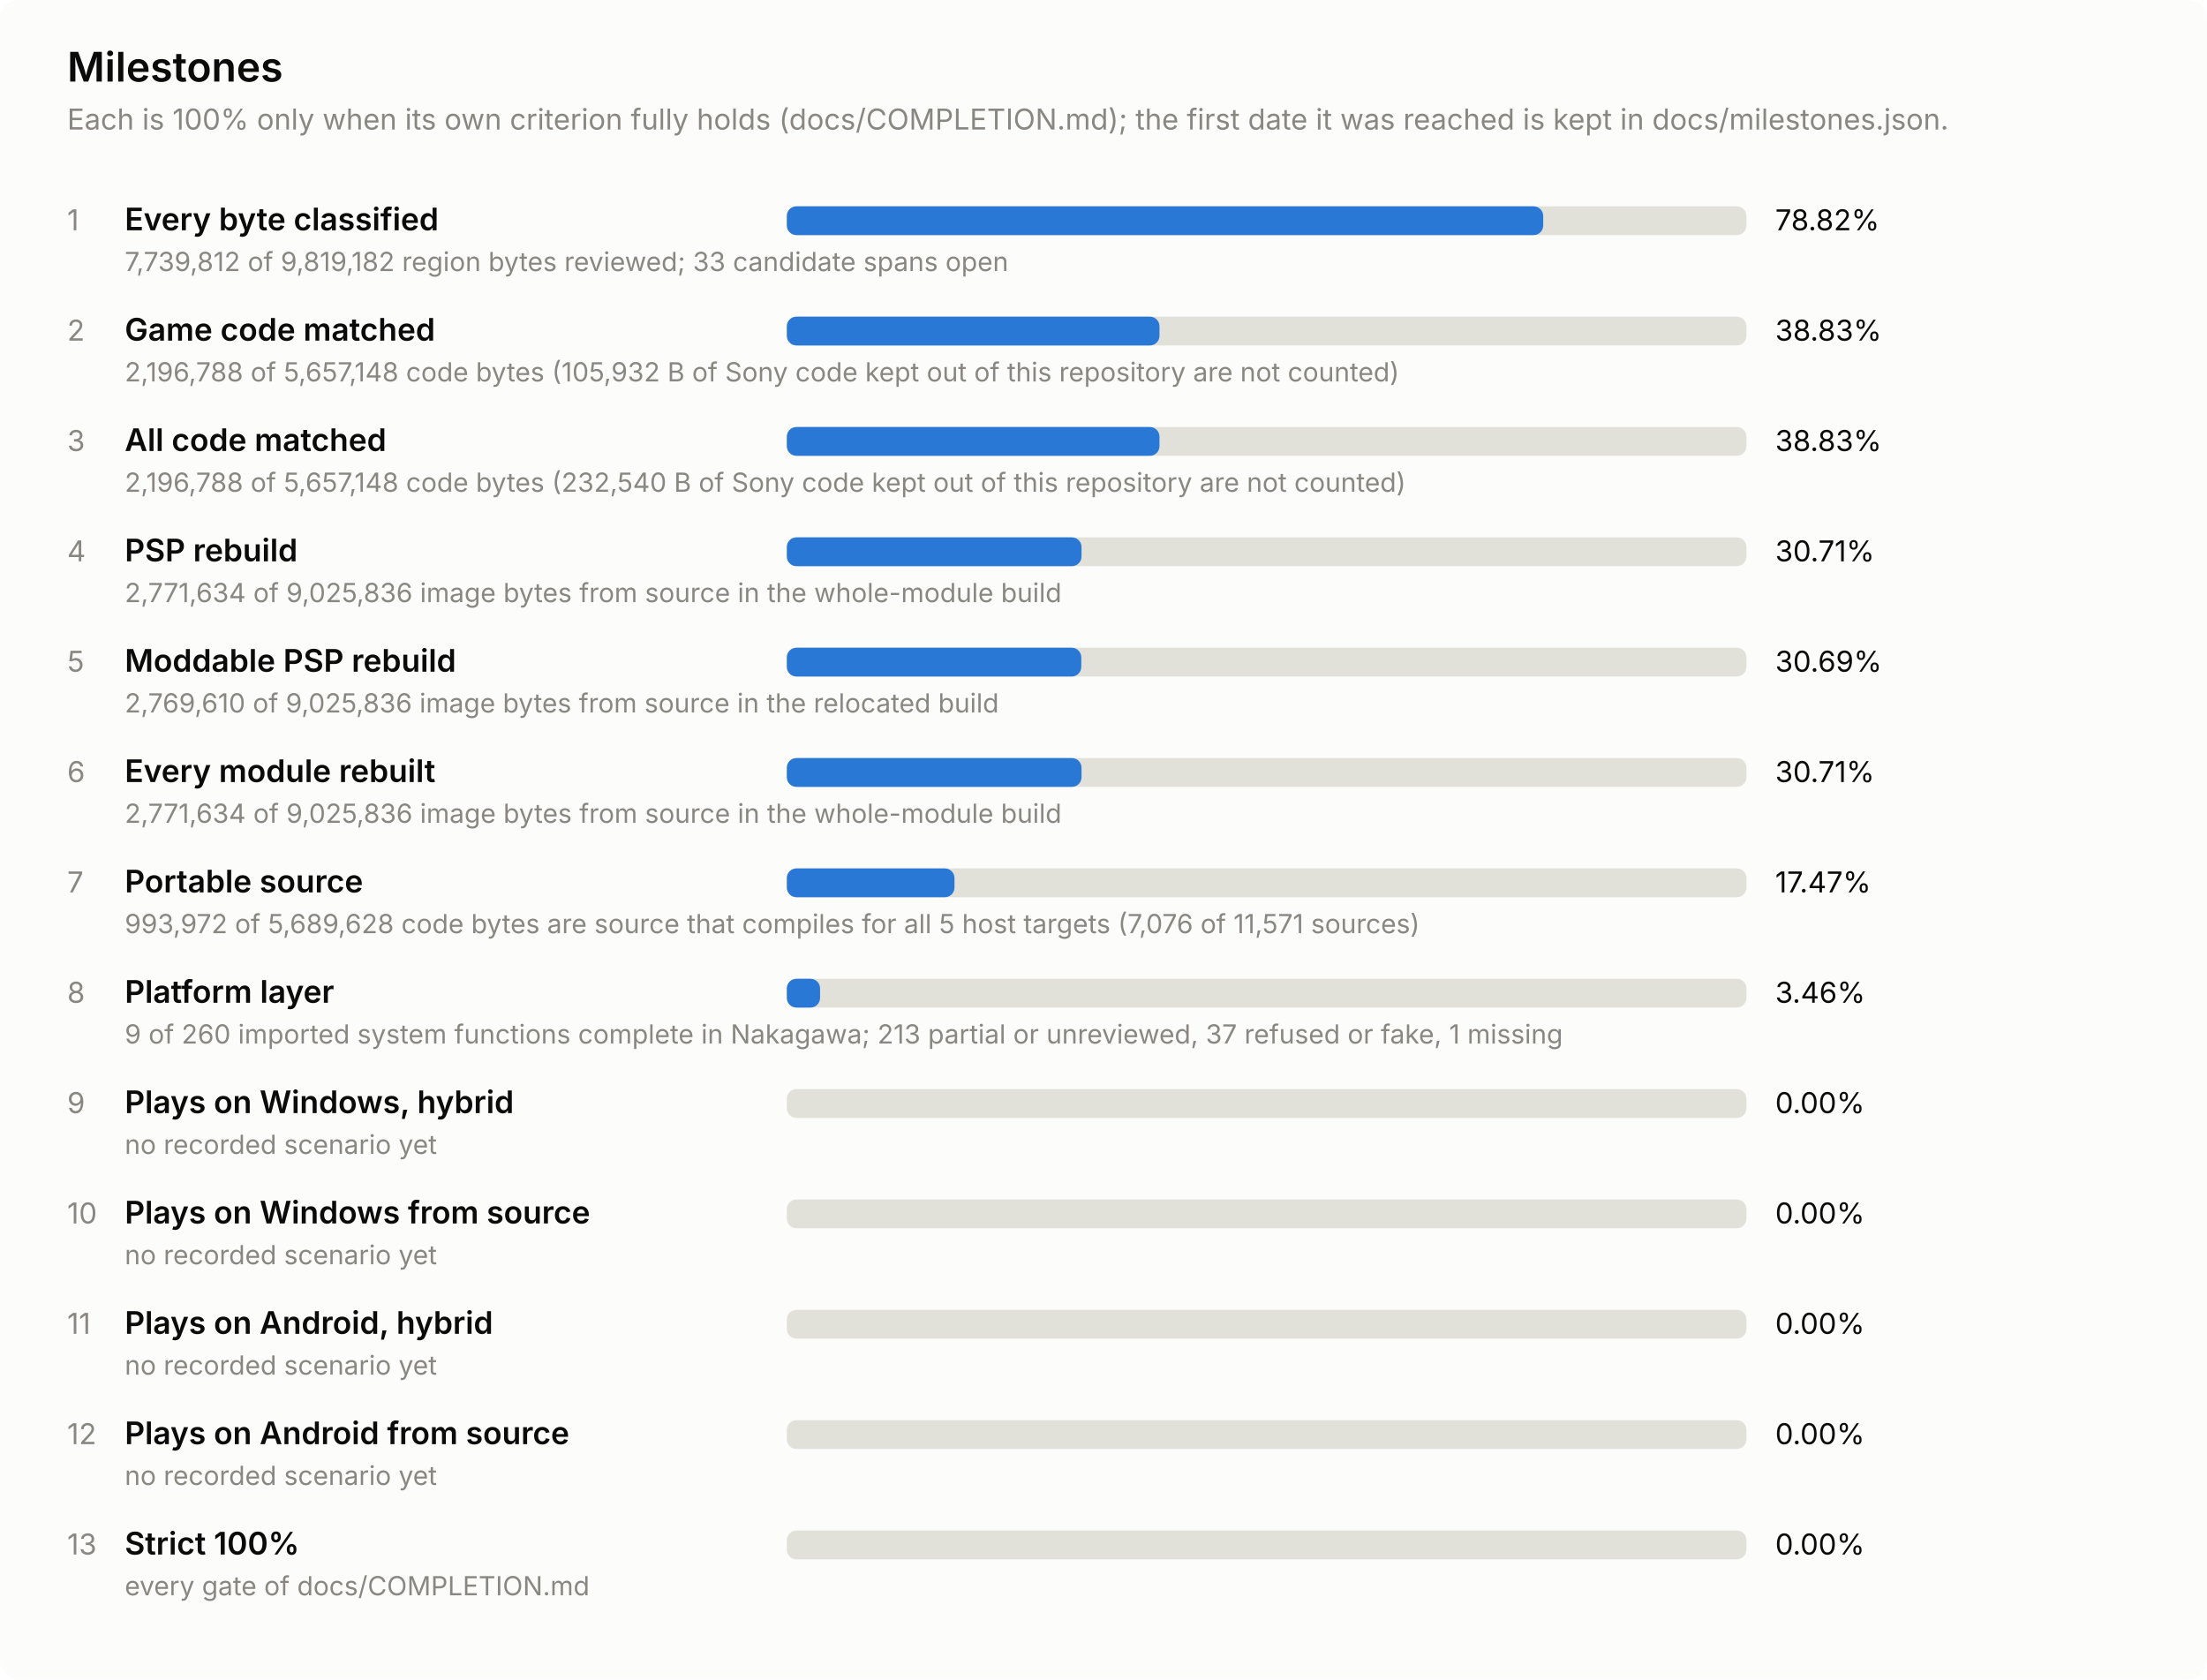
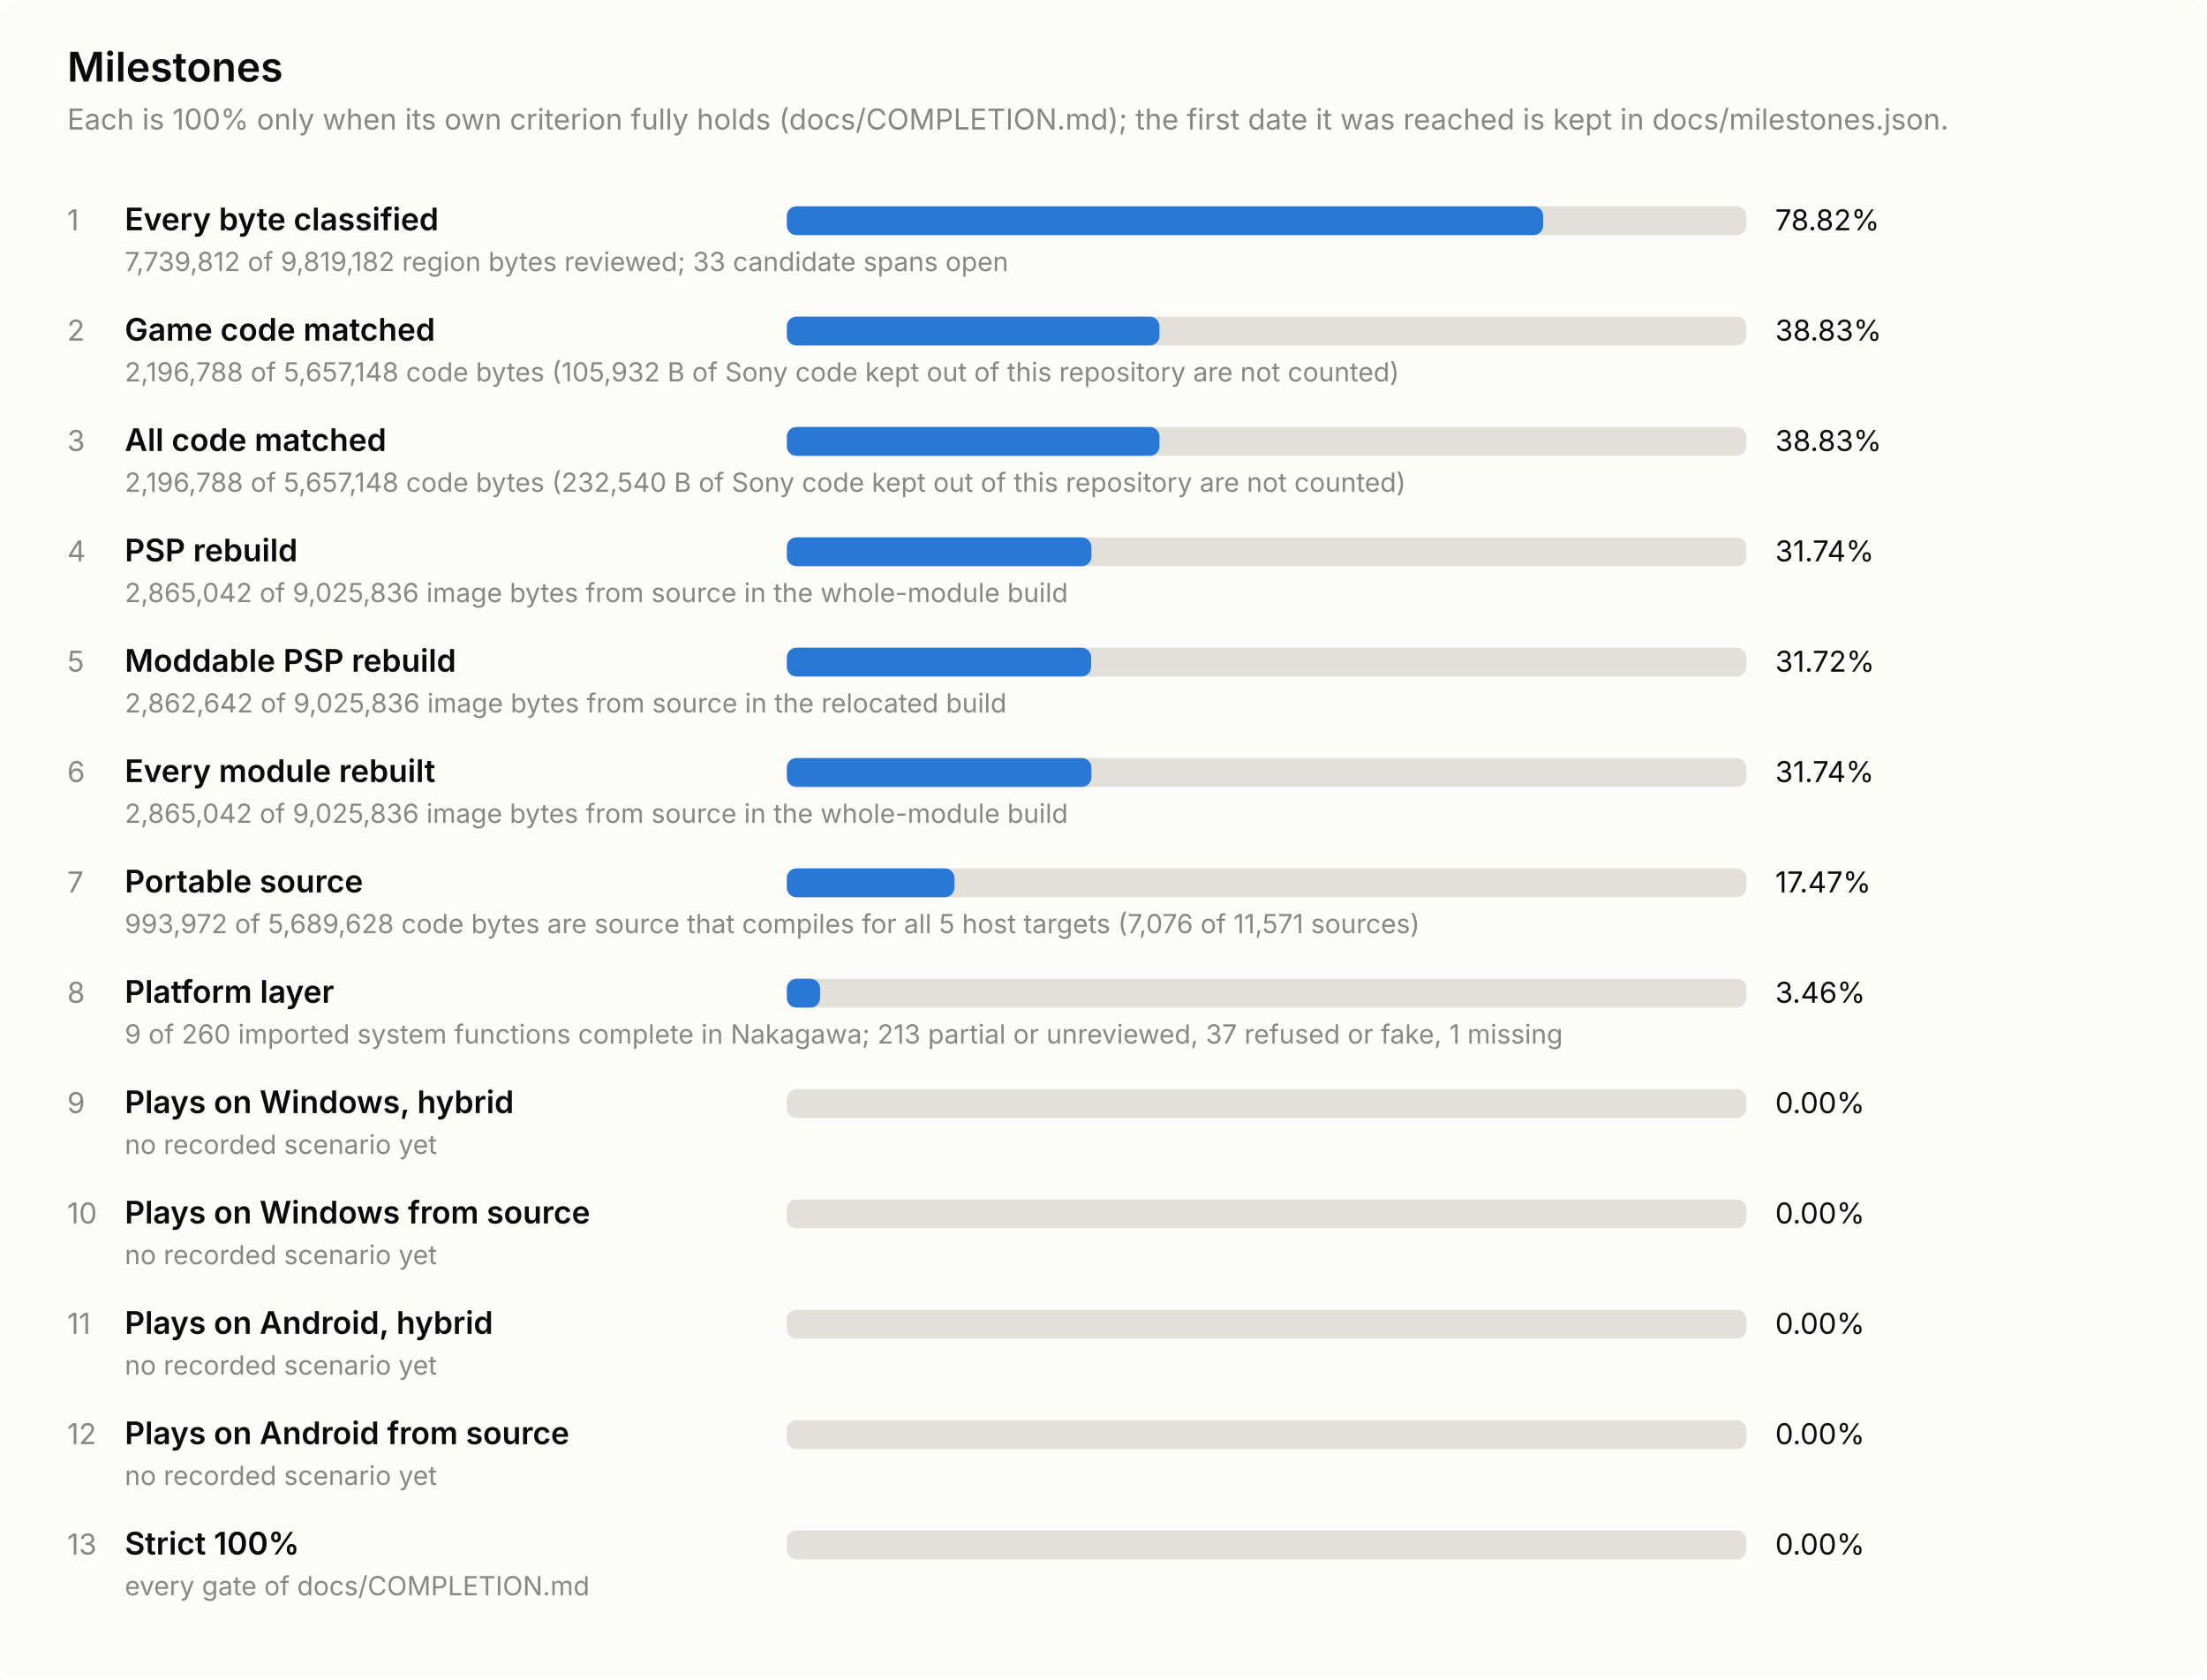
- <svg xmlns="http://www.w3.org/2000/svg" viewBox="0 0 920 700" width="920" height="700" role="img" aria-label="Milestones: Every byte classified 78.8 percent; Game code matched 38.8 percent; All code matched 38.8 percent; PSP rebuild 30.7 percent; Moddable PSP rebuild 30.7 percent; Every module rebuilt 30.7 percent; Portable source 17.5 percent; Platform layer 3.5 percent; Plays on Windows, hybrid 0.0 percent; Plays on Windows from source 0.0 percent; Plays on Android, hybrid 0.0 percent; Plays on Android from source 0.0 percent; Strict 100% 0.0 percent">
+ <svg xmlns="http://www.w3.org/2000/svg" viewBox="0 0 920 700" width="920" height="700" role="img" aria-label="Milestones: Every byte classified 78.8 percent; Game code matched 38.8 percent; All code matched 38.8 percent; PSP rebuild 31.7 percent; Moddable PSP rebuild 31.7 percent; Every module rebuilt 31.7 percent; Portable source 17.5 percent; Platform layer 3.5 percent; Plays on Windows, hybrid 0.0 percent; Plays on Windows from source 0.0 percent; Plays on Android, hybrid 0.0 percent; Plays on Android from source 0.0 percent; Strict 100% 0.0 percent">
  <style>
.bg{fill:#fcfcfb}.t1{fill:#0b0b0b}.t2{fill:#52514e}.t3{fill:#898781}.grid{stroke:#e1e0d9}.track{fill:#e1e0d9}
.ln{fill:none;stroke:#2a78d6;stroke-width:2}.ln2{fill:none;stroke:#d03b3b;stroke-width:2;stroke-dasharray:4 3}.dot{fill:#2a78d6}
text{font-family:system-ui,-apple-system,"Segoe UI",sans-serif}.num{font-variant-numeric:tabular-nums}
.hatch-line{stroke:#898781;stroke-width:1.5}
.s-matched{fill:#2a78d6}.s-lane{fill:#eb6834}.s-near{fill:#1baf7a}.s-parked{fill:#eda100}.s-blocked{fill:#d03b3b}.s-todo{fill:#c3c2b7}.s-data{fill:#6250d6}.s-kept{fill:#c3c2b7}
@media (prefers-color-scheme:dark){
.bg{fill:#1a1a19}.t1{fill:#f0efec}.t2{fill:#c3c2b7}.t3{fill:#898781}.grid{stroke:#2c2c2a}.track{fill:#2c2c2a}
.ln{stroke:#3987e5}.dot{fill:#3987e5}.hatch-line{stroke:#898781}
.s-matched{fill:#3987e5}.s-lane{fill:#d95926}.s-near{fill:#199e70}.s-parked{fill:#c98500}.s-blocked{fill:#d03b3b}.s-todo{fill:#4a4a46}.s-data{fill:#9085e9}.s-kept{fill:#4a4a46}}</style>
  <defs>
    <pattern id="hatch" patternUnits="userSpaceOnUse" width="6" height="6" patternTransform="rotate(45)">
      <rect class="s-kept" width="6" height="6" />
      <line class="hatch-line" x1="0" y1="0" x2="0" y2="6" />
    </pattern>
  </defs>
  <rect class="bg" width="920" height="700" rx="8" />
  <text class="t1" x="28" y="34" font-size="17" font-weight="600">Milestones</text>
  <text class="t3" x="28" y="54" font-size="12">Each is 100% only when its own criterion fully holds (docs/COMPLETION.md); the first date it was reached is kept in docs/milestones.json.</text>
  <text class="t3 num" x="28" y="96" font-size="12"> 1</text>
  <text class="t1" x="52" y="96" font-size="13" font-weight="600">Every byte classified</text>
  <text class="t3" x="52" y="113" font-size="11">7,739,812 of 9,819,182 region bytes reviewed; 33 candidate spans open</text>
  <rect class="track" x="328" y="86" width="400" height="12" rx="4" />
  <rect class="s-matched" x="328" y="86" width="315.29" height="12" rx="4" />
  <text class="t1 num" x="740" y="96" font-size="12">78.82%</text>
  <text class="t3 num" x="28" y="142" font-size="12"> 2</text>
  <text class="t1" x="52" y="142" font-size="13" font-weight="600">Game code matched</text>
  <text class="t3" x="52" y="159" font-size="11">2,196,788 of 5,657,148 code bytes (105,932 B of Sony code kept out of this repository are not counted)</text>
  <rect class="track" x="328" y="132" width="400" height="12" rx="4" />
  <rect class="s-matched" x="328" y="132" width="155.33" height="12" rx="4" />
  <text class="t1 num" x="740" y="142" font-size="12">38.83%</text>
  <text class="t3 num" x="28" y="188" font-size="12"> 3</text>
  <text class="t1" x="52" y="188" font-size="13" font-weight="600">All code matched</text>
  <text class="t3" x="52" y="205" font-size="11">2,196,788 of 5,657,148 code bytes (232,540 B of Sony code kept out of this repository are not counted)</text>
  <rect class="track" x="328" y="178" width="400" height="12" rx="4" />
  <rect class="s-matched" x="328" y="178" width="155.33" height="12" rx="4" />
  <text class="t1 num" x="740" y="188" font-size="12">38.83%</text>
  <text class="t3 num" x="28" y="234" font-size="12"> 4</text>
  <text class="t1" x="52" y="234" font-size="13" font-weight="600">PSP rebuild</text>
-   <text class="t3" x="52" y="251" font-size="11">2,771,634 of 9,025,836 image bytes from source in the whole-module build</text>
+   <text class="t3" x="52" y="251" font-size="11">2,865,042 of 9,025,836 image bytes from source in the whole-module build</text>
  <rect class="track" x="328" y="224" width="400" height="12" rx="4" />
-   <rect class="s-matched" x="328" y="224" width="122.83" height="12" rx="4" />
-   <text class="t1 num" x="740" y="234" font-size="12">30.71%</text>
+   <rect class="s-matched" x="328" y="224" width="126.97" height="12" rx="4" />
+   <text class="t1 num" x="740" y="234" font-size="12">31.74%</text>
  <text class="t3 num" x="28" y="280" font-size="12"> 5</text>
  <text class="t1" x="52" y="280" font-size="13" font-weight="600">Moddable PSP rebuild</text>
-   <text class="t3" x="52" y="297" font-size="11">2,769,610 of 9,025,836 image bytes from source in the relocated build</text>
+   <text class="t3" x="52" y="297" font-size="11">2,862,642 of 9,025,836 image bytes from source in the relocated build</text>
  <rect class="track" x="328" y="270" width="400" height="12" rx="4" />
-   <rect class="s-matched" x="328" y="270" width="122.74" height="12" rx="4" />
-   <text class="t1 num" x="740" y="280" font-size="12">30.69%</text>
+   <rect class="s-matched" x="328" y="270" width="126.86" height="12" rx="4" />
+   <text class="t1 num" x="740" y="280" font-size="12">31.72%</text>
  <text class="t3 num" x="28" y="326" font-size="12"> 6</text>
  <text class="t1" x="52" y="326" font-size="13" font-weight="600">Every module rebuilt</text>
-   <text class="t3" x="52" y="343" font-size="11">2,771,634 of 9,025,836 image bytes from source in the whole-module build</text>
+   <text class="t3" x="52" y="343" font-size="11">2,865,042 of 9,025,836 image bytes from source in the whole-module build</text>
  <rect class="track" x="328" y="316" width="400" height="12" rx="4" />
-   <rect class="s-matched" x="328" y="316" width="122.83" height="12" rx="4" />
-   <text class="t1 num" x="740" y="326" font-size="12">30.71%</text>
+   <rect class="s-matched" x="328" y="316" width="126.97" height="12" rx="4" />
+   <text class="t1 num" x="740" y="326" font-size="12">31.74%</text>
  <text class="t3 num" x="28" y="372" font-size="12"> 7</text>
  <text class="t1" x="52" y="372" font-size="13" font-weight="600">Portable source</text>
  <text class="t3" x="52" y="389" font-size="11">993,972 of 5,689,628 code bytes are source that compiles for all 5 host targets (7,076 of 11,571 sources)</text>
  <rect class="track" x="328" y="362" width="400" height="12" rx="4" />
  <rect class="s-matched" x="328" y="362" width="69.88" height="12" rx="4" />
  <text class="t1 num" x="740" y="372" font-size="12">17.47%</text>
  <text class="t3 num" x="28" y="418" font-size="12"> 8</text>
  <text class="t1" x="52" y="418" font-size="13" font-weight="600">Platform layer</text>
  <text class="t3" x="52" y="435" font-size="11">9 of 260 imported system functions complete in Nakagawa; 213 partial or unreviewed, 37 refused or fake, 1 missing</text>
  <rect class="track" x="328" y="408" width="400" height="12" rx="4" />
  <rect class="s-matched" x="328" y="408" width="13.85" height="12" rx="4" />
  <text class="t1 num" x="740" y="418" font-size="12">3.46%</text>
  <text class="t3 num" x="28" y="464" font-size="12"> 9</text>
  <text class="t1" x="52" y="464" font-size="13" font-weight="600">Plays on Windows, hybrid</text>
  <text class="t3" x="52" y="481" font-size="11">no recorded scenario yet</text>
  <rect class="track" x="328" y="454" width="400" height="12" rx="4" />
  <text class="t1 num" x="740" y="464" font-size="12">0.00%</text>
  <text class="t3 num" x="28" y="510" font-size="12">10</text>
  <text class="t1" x="52" y="510" font-size="13" font-weight="600">Plays on Windows from source</text>
  <text class="t3" x="52" y="527" font-size="11">no recorded scenario yet</text>
  <rect class="track" x="328" y="500" width="400" height="12" rx="4" />
  <text class="t1 num" x="740" y="510" font-size="12">0.00%</text>
  <text class="t3 num" x="28" y="556" font-size="12">11</text>
  <text class="t1" x="52" y="556" font-size="13" font-weight="600">Plays on Android, hybrid</text>
  <text class="t3" x="52" y="573" font-size="11">no recorded scenario yet</text>
  <rect class="track" x="328" y="546" width="400" height="12" rx="4" />
  <text class="t1 num" x="740" y="556" font-size="12">0.00%</text>
  <text class="t3 num" x="28" y="602" font-size="12">12</text>
  <text class="t1" x="52" y="602" font-size="13" font-weight="600">Plays on Android from source</text>
  <text class="t3" x="52" y="619" font-size="11">no recorded scenario yet</text>
  <rect class="track" x="328" y="592" width="400" height="12" rx="4" />
  <text class="t1 num" x="740" y="602" font-size="12">0.00%</text>
  <text class="t3 num" x="28" y="648" font-size="12">13</text>
  <text class="t1" x="52" y="648" font-size="13" font-weight="600">Strict 100%</text>
  <text class="t3" x="52" y="665" font-size="11">every gate of docs/COMPLETION.md</text>
  <rect class="track" x="328" y="638" width="400" height="12" rx="4" />
  <text class="t1 num" x="740" y="648" font-size="12">0.00%</text>
</svg>
